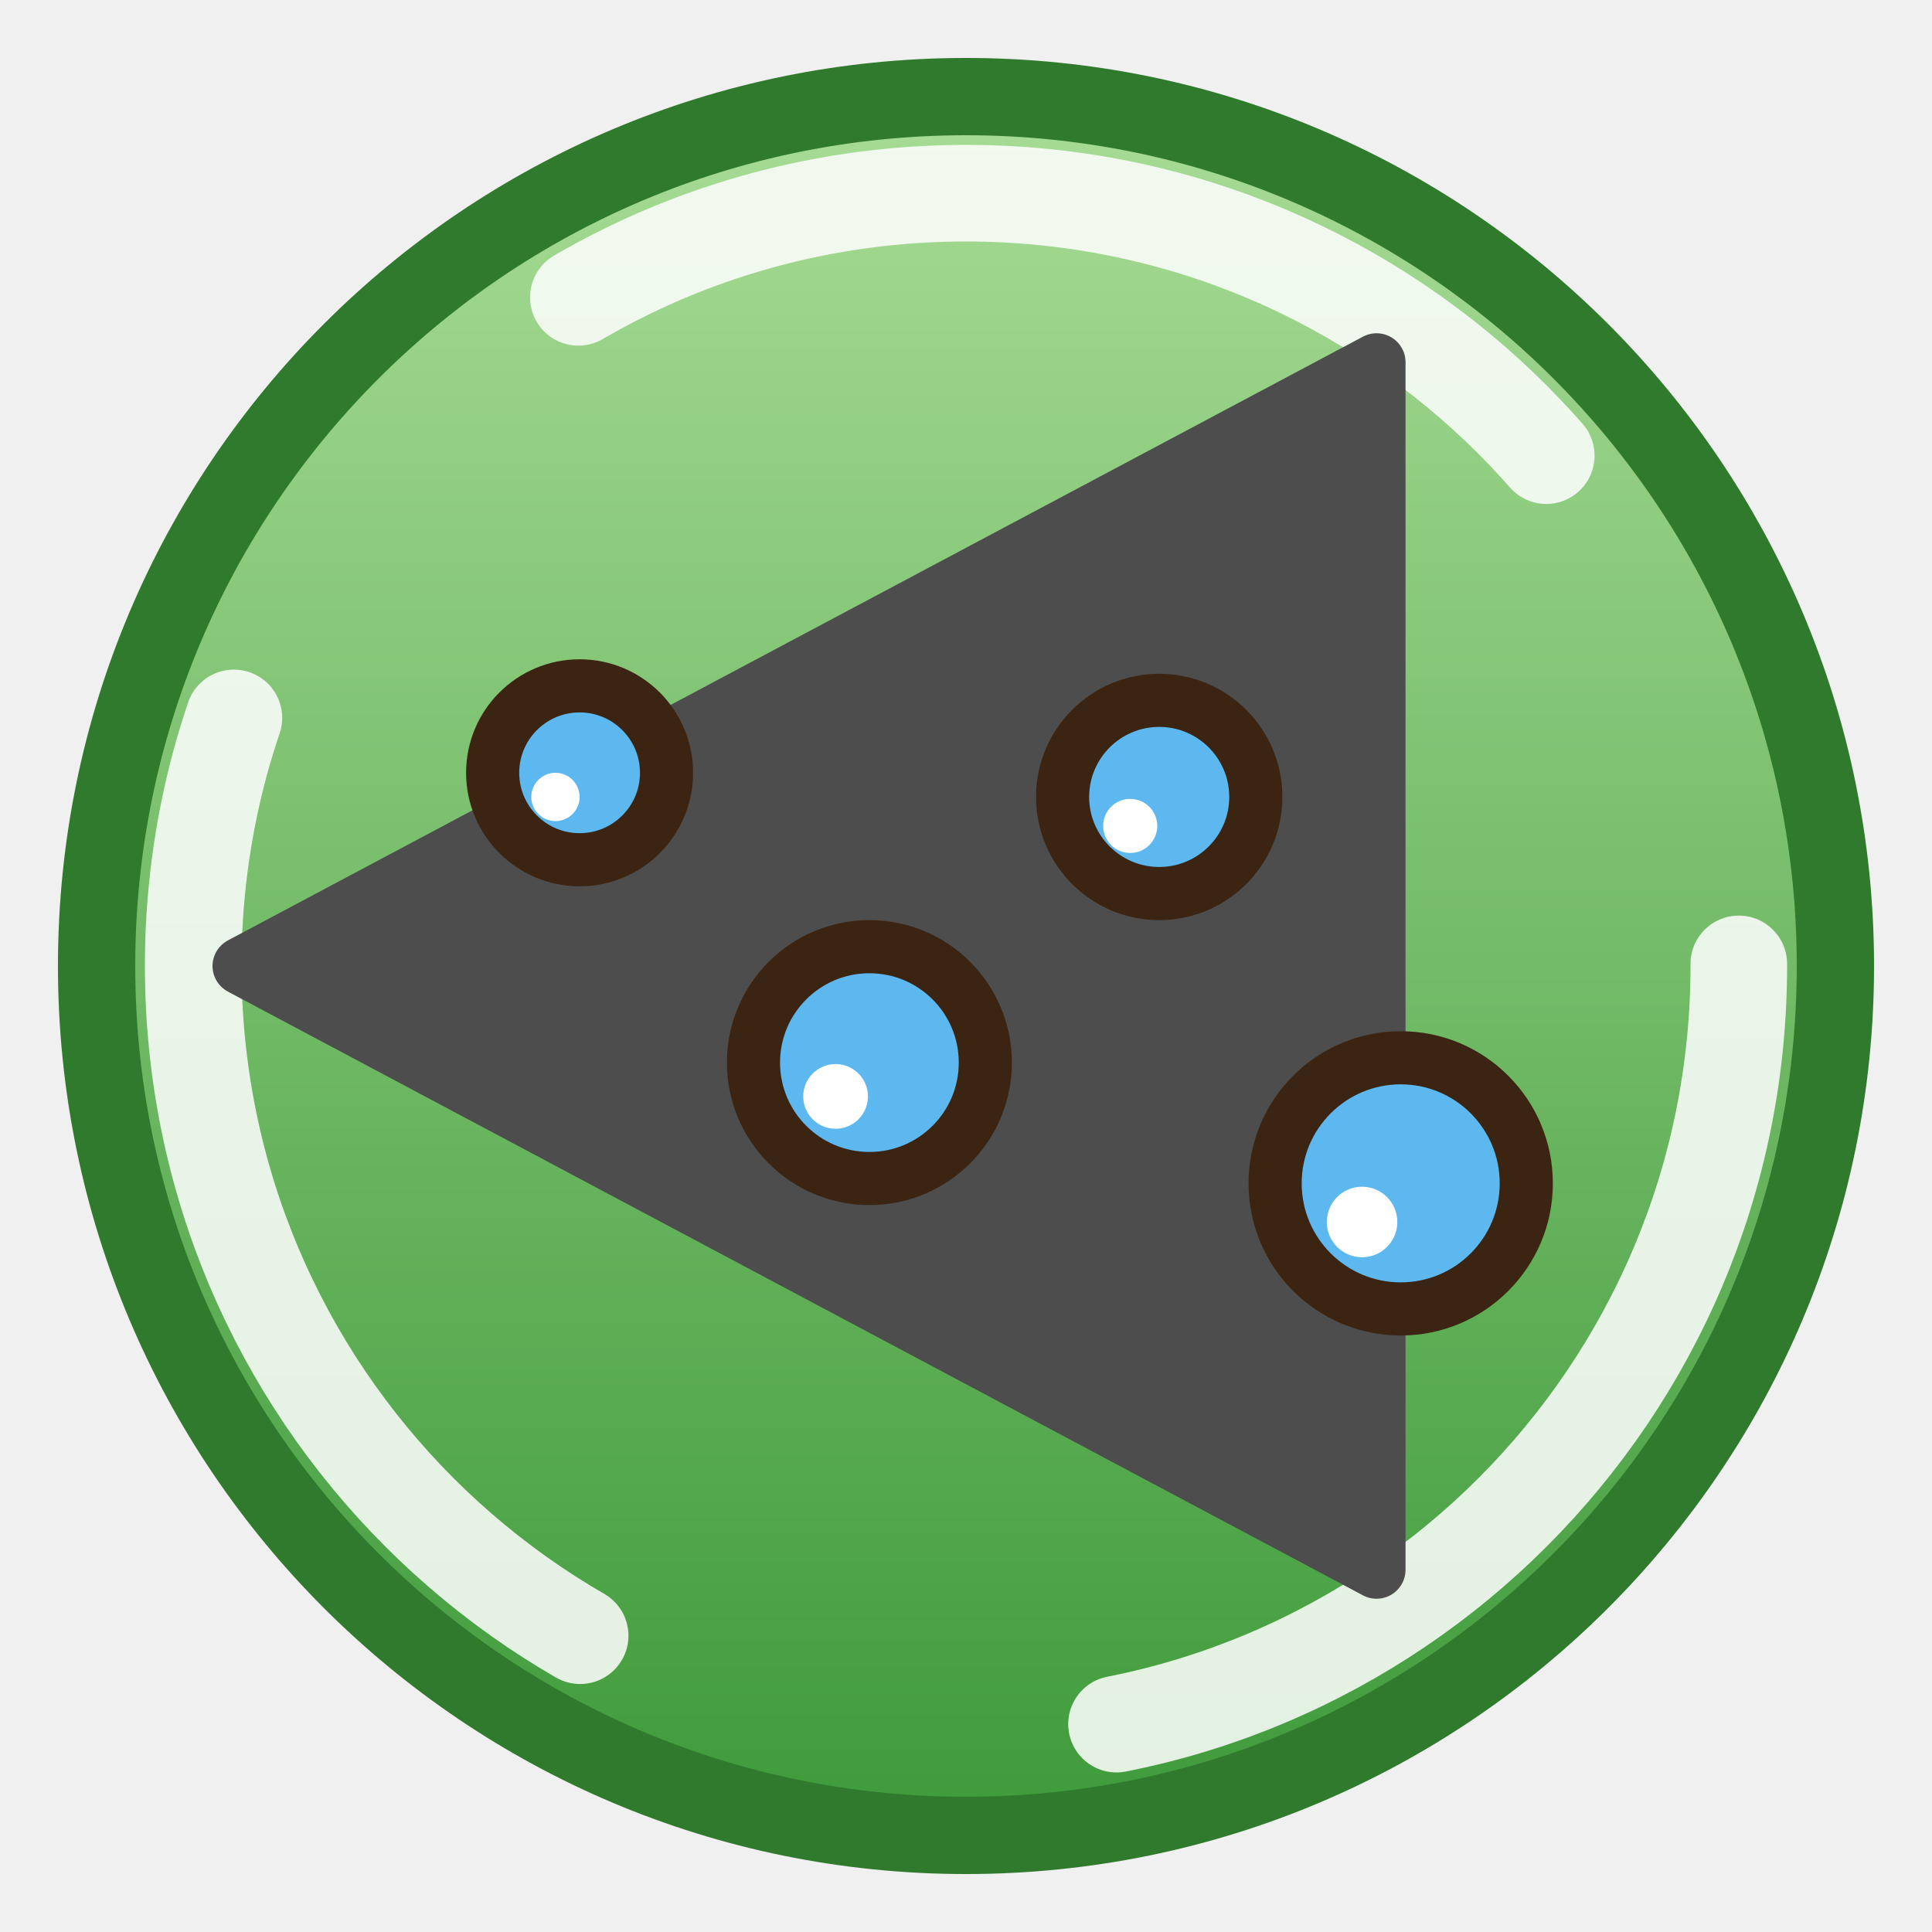
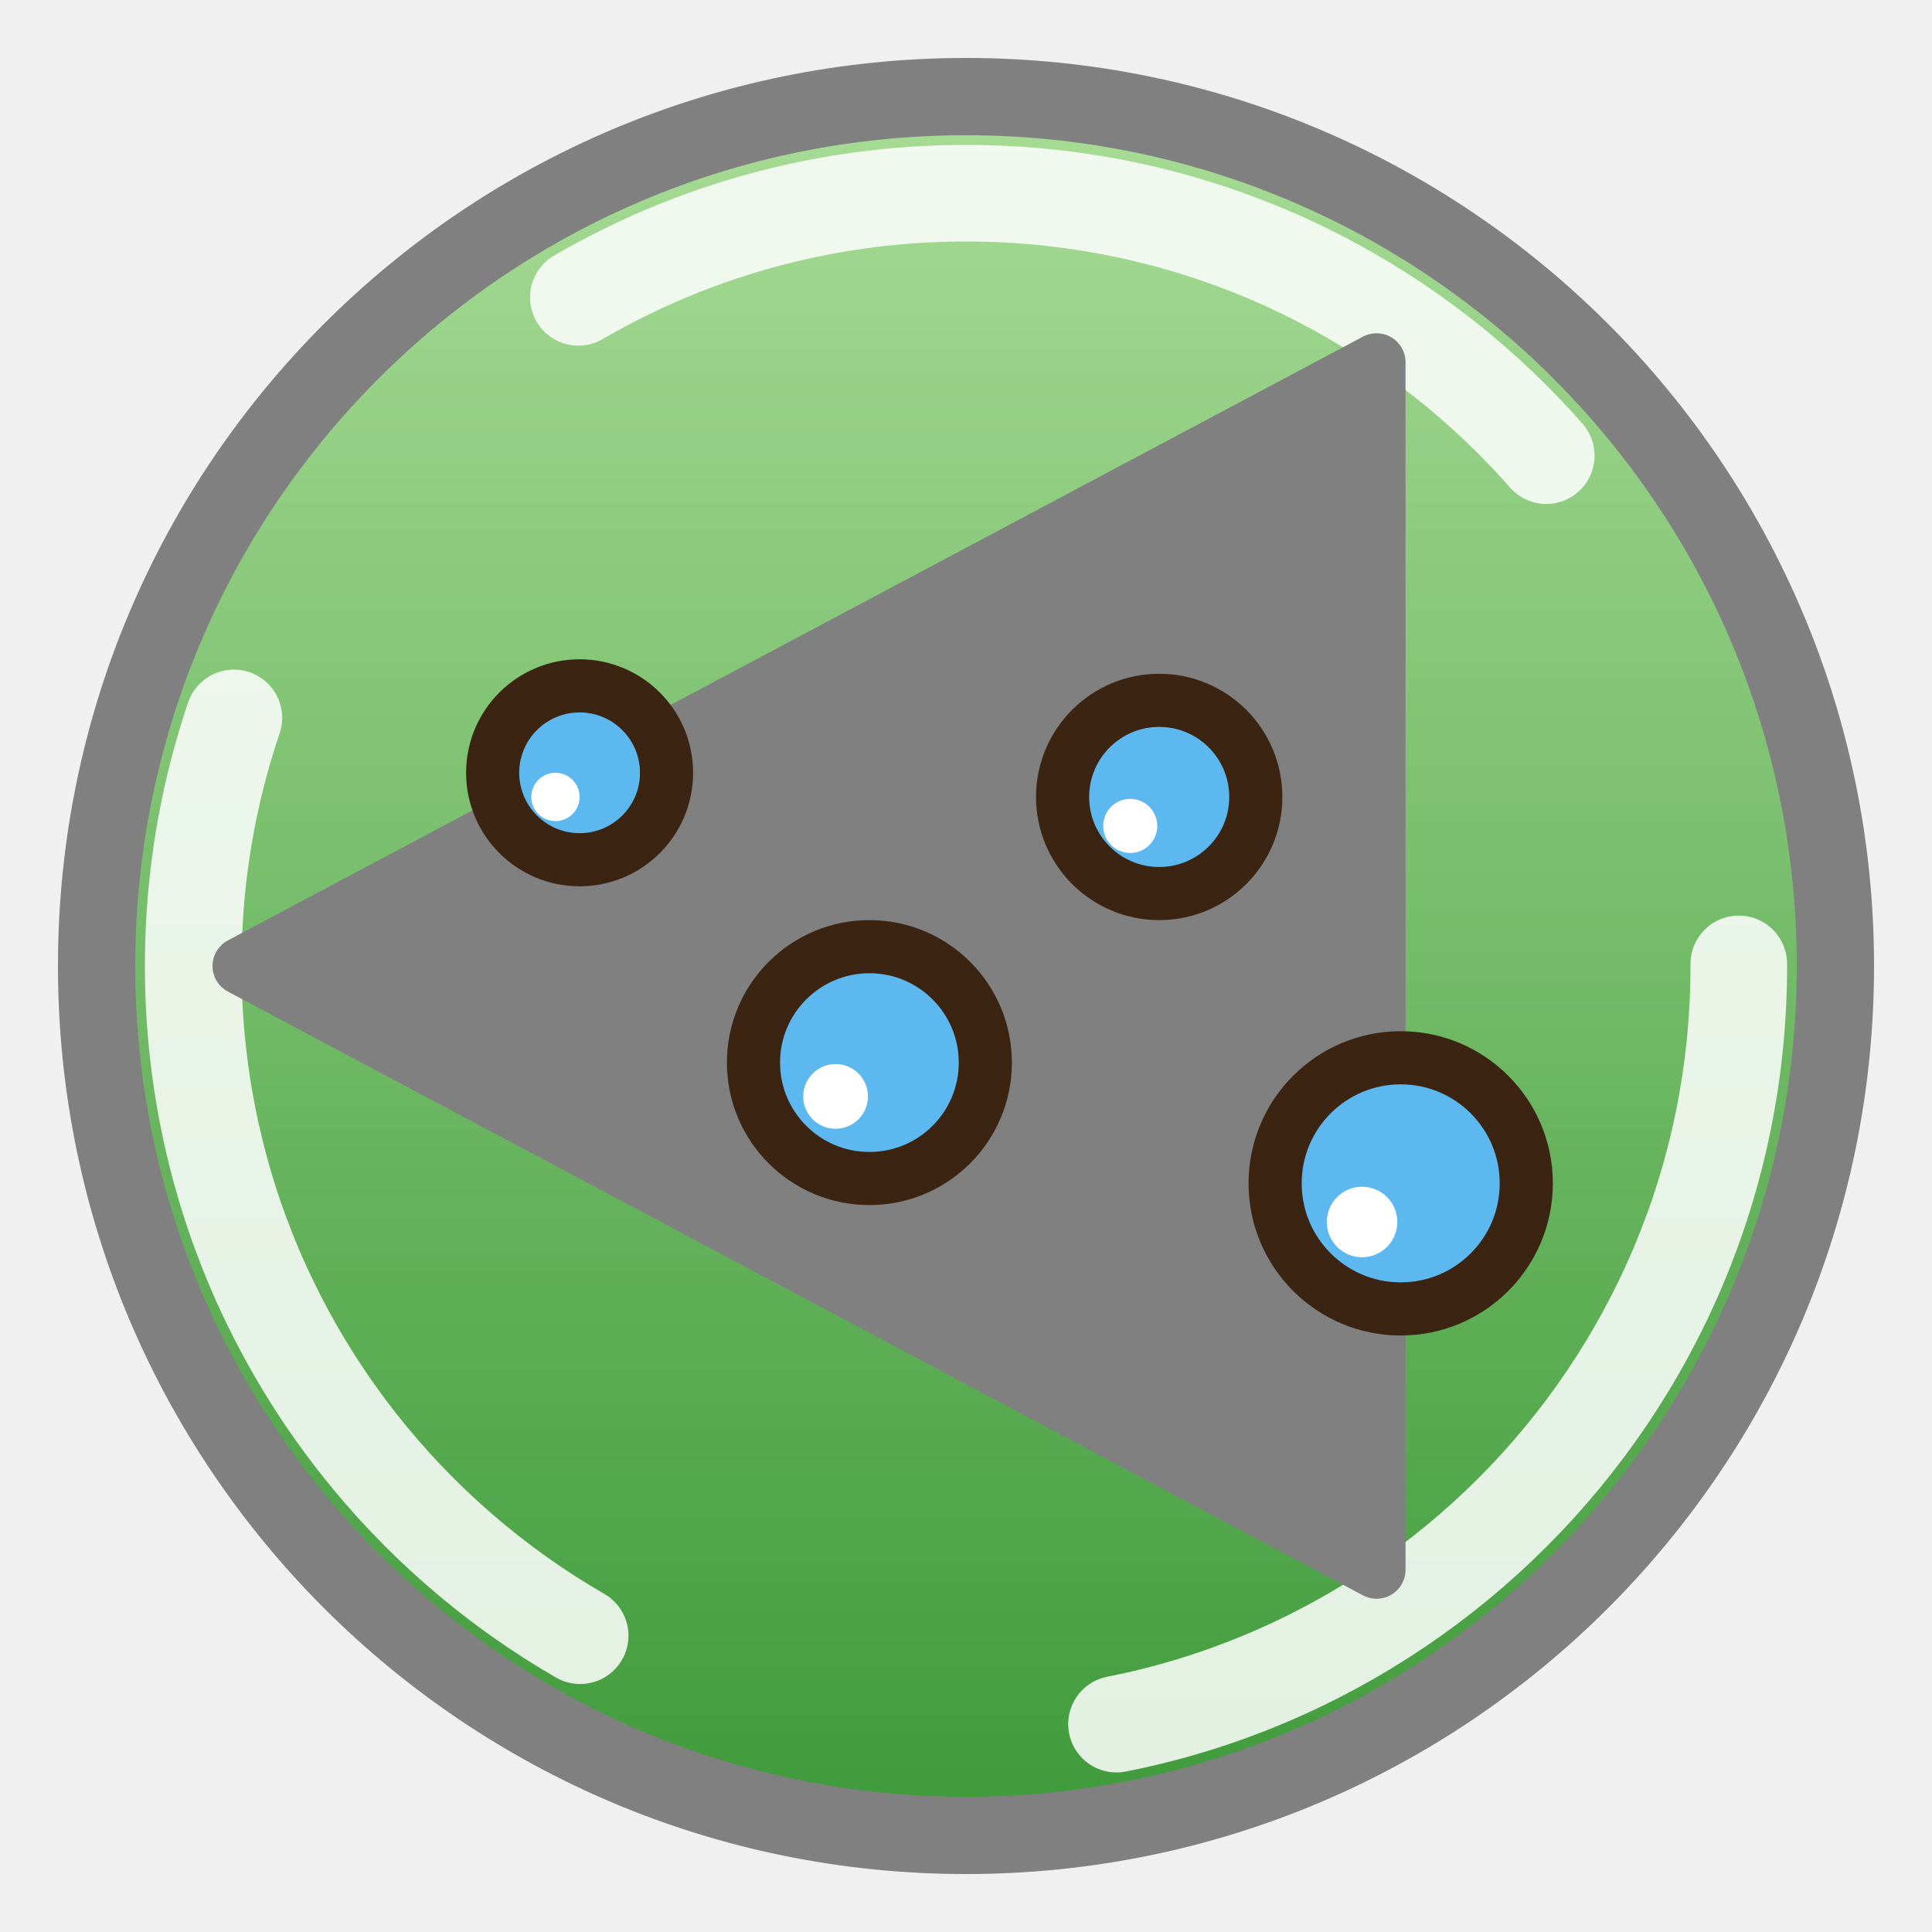
<svg xmlns="http://www.w3.org/2000/svg" width="40" height="40" viewBox="0 0 40 40" role="img" aria-labelledby="title">
  <defs>
    <linearGradient id="gK" x1="0" y1="0" x2="0" y2="1">
      <stop offset="0" stop-color="#A8DC96" />
      <stop offset="1" stop-color="#3E9A3A" />
    </linearGradient>
  </defs>
-   <circle cx="20" cy="20" r="18" fill="url(#gK)" stroke="#2F7A2C" stroke-width="1.6" />
+   <circle cx="20" cy="20" r="18" fill="url(#gK)" />
+   <circle cx="20" cy="20" r="18" fill="none" stroke="#808080" stroke-width="1.6" />
  <circle cx="20" cy="20" r="16" fill="none" stroke="#FFFFFF" stroke-opacity="0.85" stroke-width="2" stroke-linecap="round" stroke-dasharray="22 11.5">
    <animateTransform attributeName="transform" type="rotate" from="0 20 20" to="360 20 20" dur="1.6s" repeatCount="indefinite" />
  </circle>
  <g transform="rotate(270 20 20)">
-     <path d="M20,5 L32.5,28.5 L7.5,28.5 Z" fill="#4D4D4D" stroke="#4D4D4D" stroke-width="1.2" stroke-linejoin="round" />
+     <path d="M20,5 L32.5,28.5 L7.5,28.5 Z" fill="#808080" stroke="#808080" stroke-width="1.2" stroke-linejoin="round" />
  </g>
  <g transform="rotate(270 20 20)">
    <g opacity="1">
      <animate attributeName="opacity" values="0;1;1;0" keyTimes="0;0.15;0.75;1" dur="2.4s" begin="0.00s" repeatCount="indefinite" />
      <animateTransform attributeName="transform" type="translate" values="0 8;0 -8" dur="2.4s" begin="0.00s" repeatCount="indefinite" />
      <circle cx="15.5" cy="29" r="2.6" fill="#5DB8F0" stroke="#3B2412" stroke-width="1.1" />
      <circle cx="14.7" cy="28.2" r="0.73" fill="#FFFFFF" />
    </g>
    <g opacity="1">
      <animate attributeName="opacity" values="0;1;1;0" keyTimes="0;0.15;0.75;1" dur="2.4s" begin="0.60s" repeatCount="indefinite" />
      <animateTransform attributeName="transform" type="translate" values="0 8;0 -8" dur="2.4s" begin="0.60s" repeatCount="indefinite" />
      <circle cx="23.5" cy="24" r="2.0" fill="#5DB8F0" stroke="#3B2412" stroke-width="1.1" />
      <circle cx="22.9" cy="23.4" r="0.56" fill="#FFFFFF" />
    </g>
    <g opacity="1">
      <animate attributeName="opacity" values="0;1;1;0" keyTimes="0;0.15;0.75;1" dur="2.4s" begin="1.20s" repeatCount="indefinite" />
      <animateTransform attributeName="transform" type="translate" values="0 8;0 -8" dur="2.4s" begin="1.20s" repeatCount="indefinite" />
      <circle cx="18" cy="18" r="2.4" fill="#5DB8F0" stroke="#3B2412" stroke-width="1.1" />
      <circle cx="17.3" cy="17.3" r="0.67" fill="#FFFFFF" />
    </g>
    <g opacity="1">
      <animate attributeName="opacity" values="0;1;1;0" keyTimes="0;0.15;0.75;1" dur="2.4s" begin="1.80s" repeatCount="indefinite" />
      <animateTransform attributeName="transform" type="translate" values="0 8;0 -8" dur="2.4s" begin="1.80s" repeatCount="indefinite" />
      <circle cx="24" cy="12" r="1.8" fill="#5DB8F0" stroke="#3B2412" stroke-width="1.1" />
      <circle cx="23.5" cy="11.5" r="0.50" fill="#FFFFFF" />
    </g>
  </g>
</svg>
